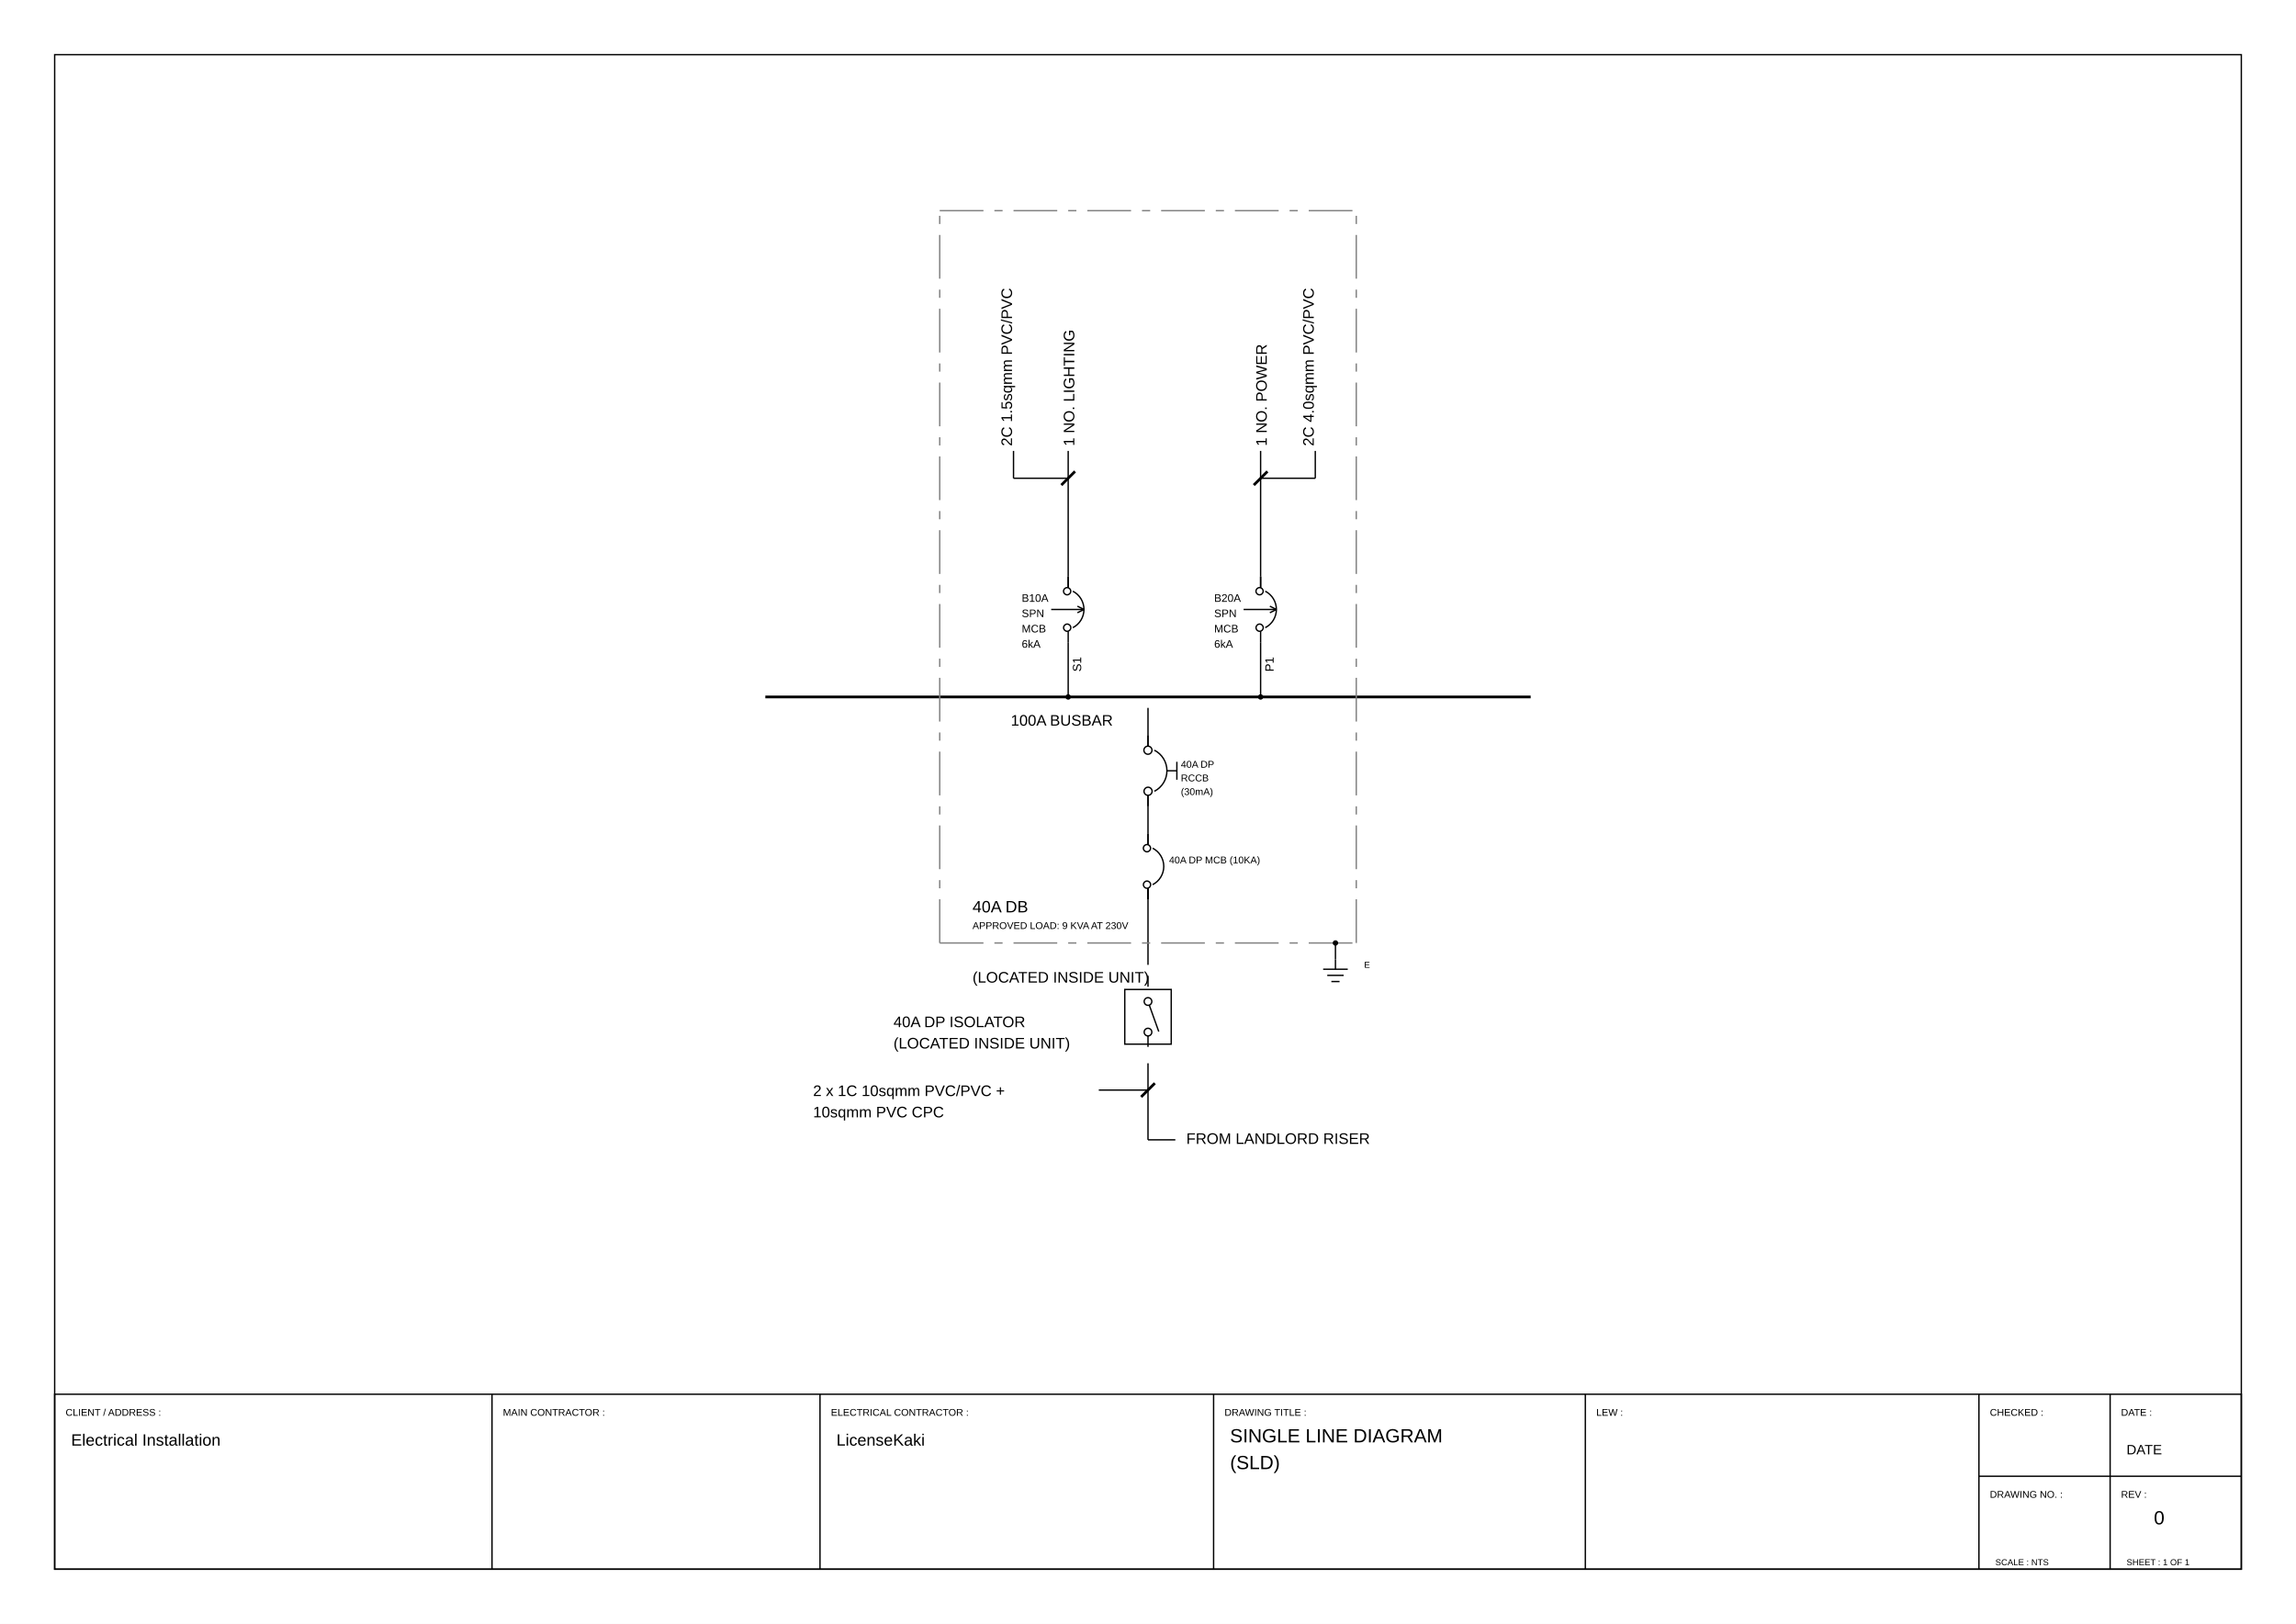
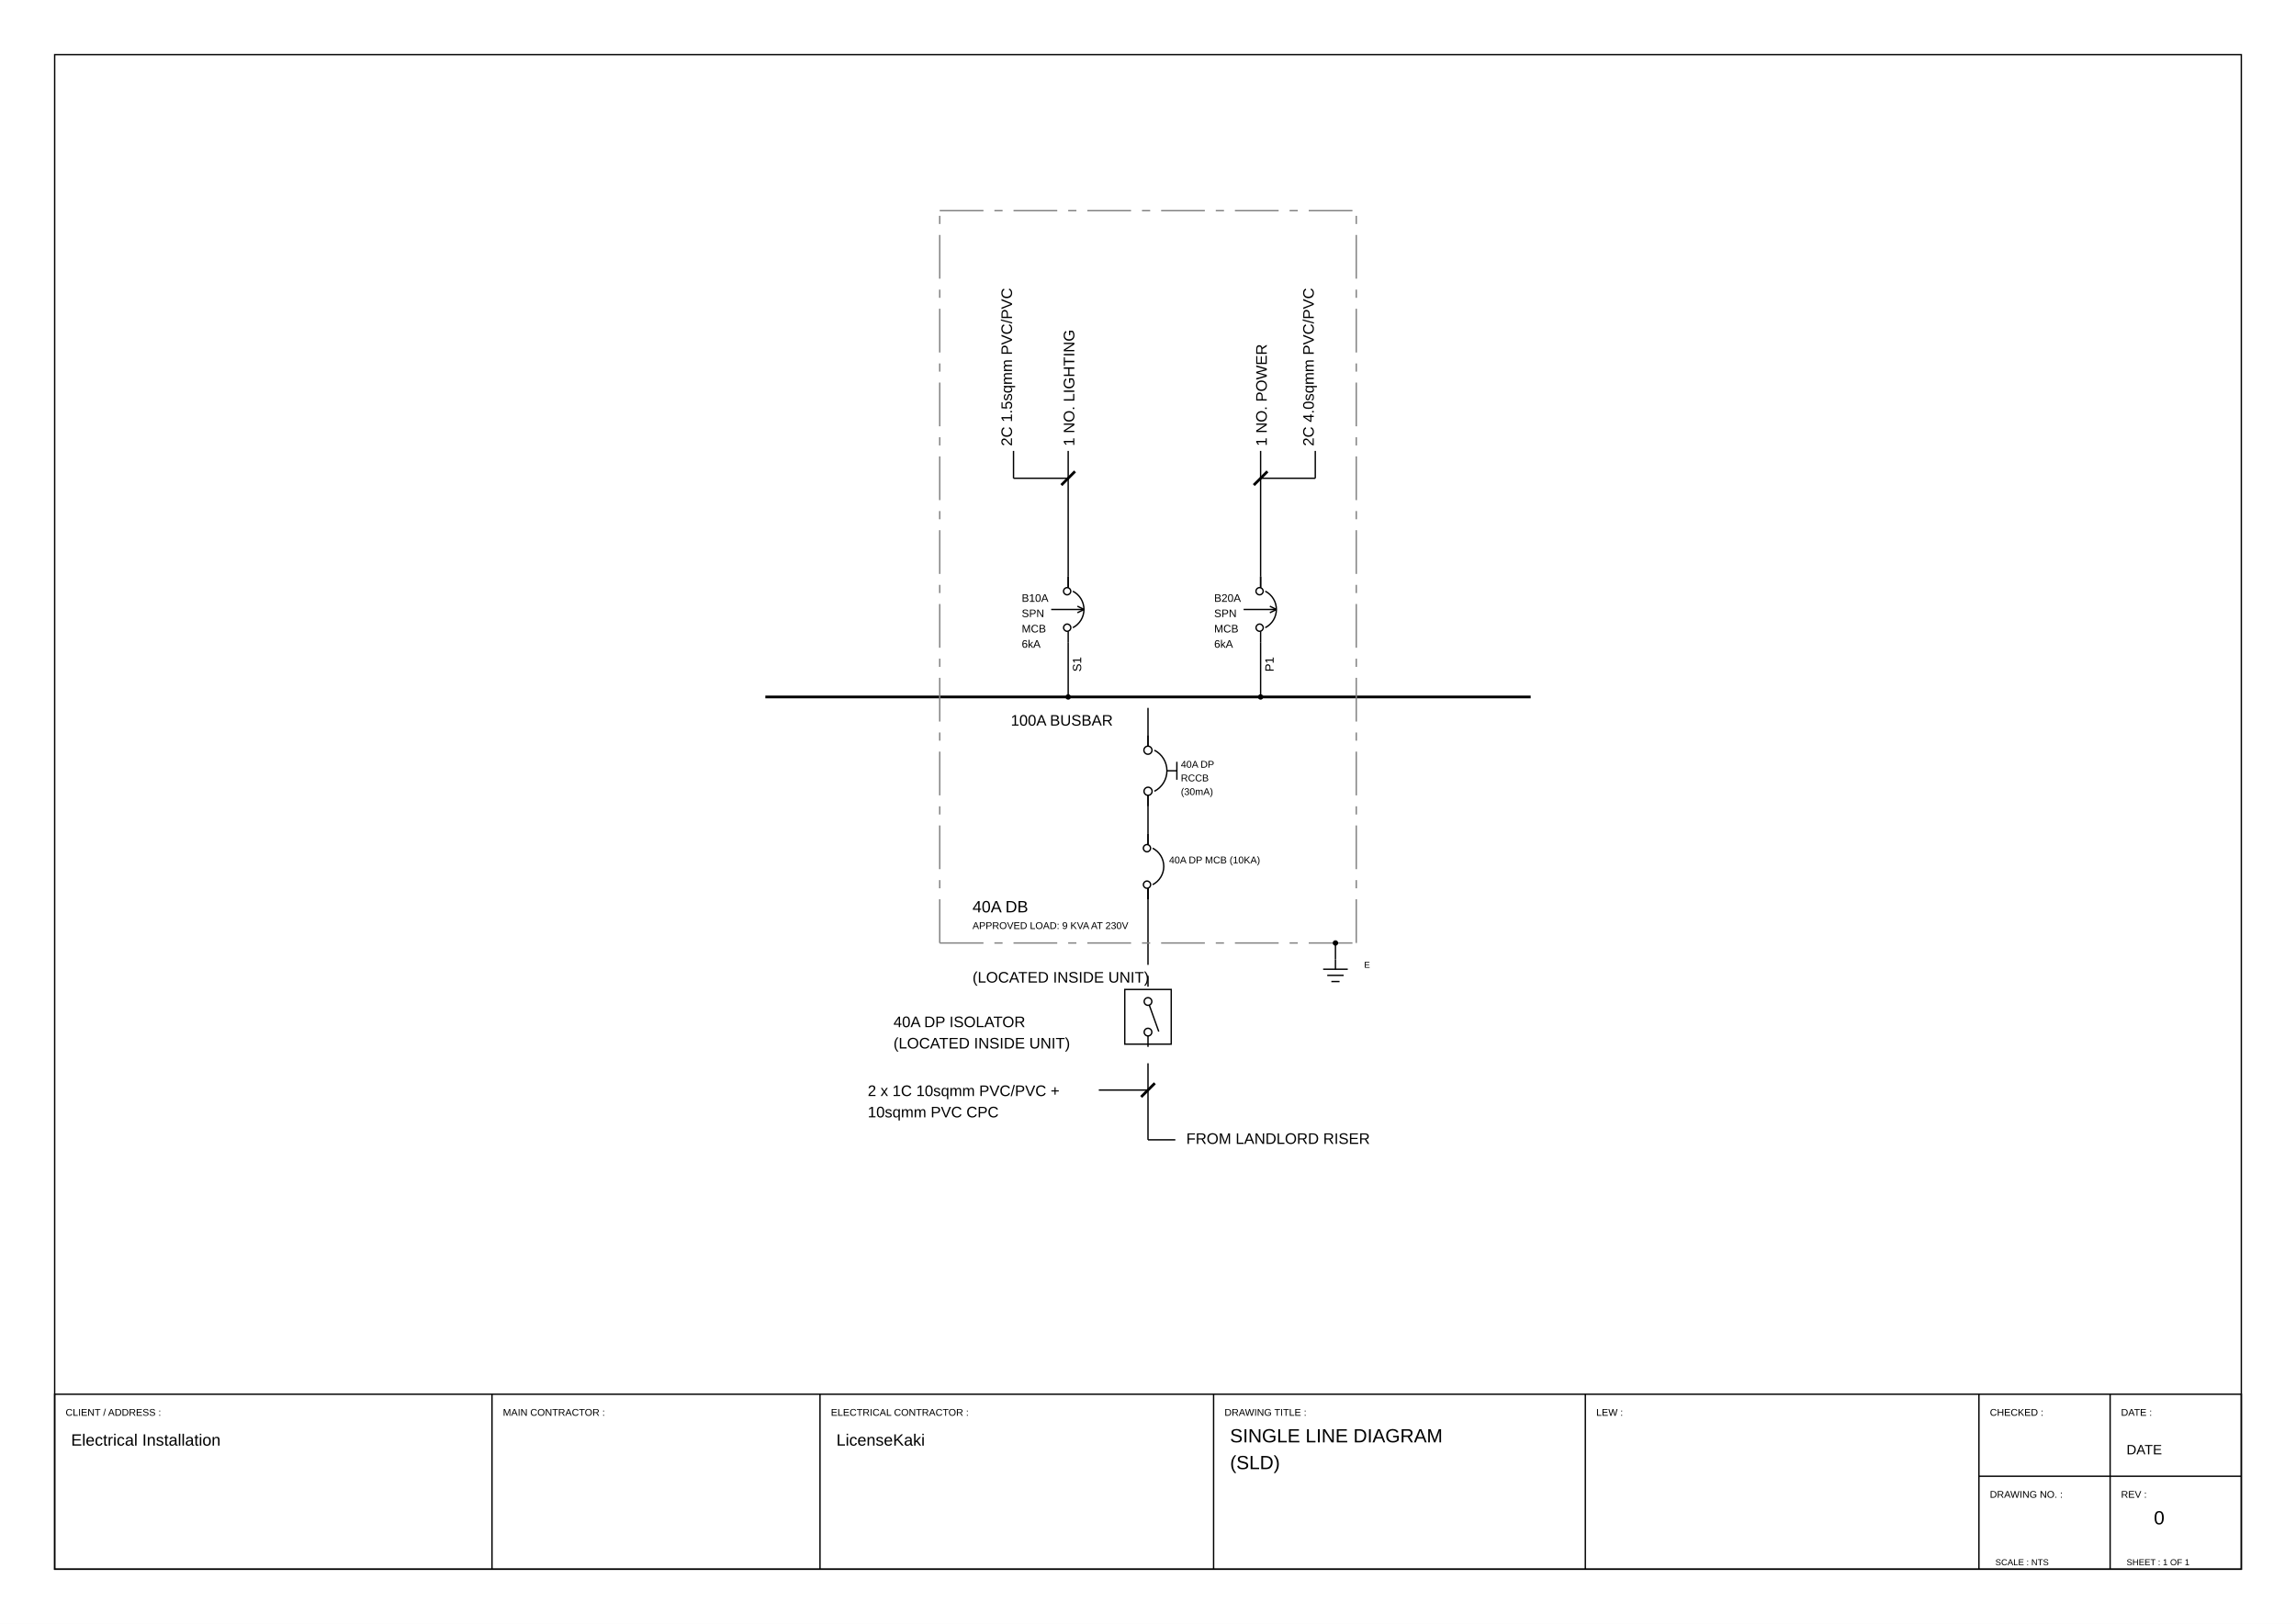
<svg xmlns="http://www.w3.org/2000/svg" viewBox="0 0 420.0 297.0" width="420.0mm" height="297.0mm">
  <rect width="420.0" height="297.0" fill="white" />
  <polygon points="10.00,287.00 410.00,287.00 410.00,10.00 10.00,10.00" stroke="#000000" stroke-width="0.25" fill="none" />
  <polygon points="10.00,287.00 410.00,287.00 410.00,255.00 10.00,255.00" stroke="#000000" stroke-width="0.25" fill="none" />
  <line x1="90.00" y1="255.00" x2="90.00" y2="287.00" stroke="#000000" stroke-width="0.25" fill="none" />
  <line x1="150.00" y1="255.00" x2="150.00" y2="287.00" stroke="#000000" stroke-width="0.25" fill="none" />
  <line x1="222.00" y1="255.00" x2="222.00" y2="287.00" stroke="#000000" stroke-width="0.25" fill="none" />
  <line x1="290.00" y1="255.00" x2="290.00" y2="287.00" stroke="#000000" stroke-width="0.25" fill="none" />
  <line x1="362.00" y1="255.00" x2="362.00" y2="287.00" stroke="#000000" stroke-width="0.25" fill="none" />
  <line x1="362.00" y1="270.00" x2="410.00" y2="270.00" stroke="#000000" stroke-width="0.25" fill="none" />
  <line x1="386.00" y1="255.00" x2="386.00" y2="287.00" stroke="#000000" stroke-width="0.25" fill="none" />
  <text x="12.00" y="258.94" font-family="Arial, Helvetica, sans-serif" font-size="1.8" fill="#000000">CLIENT / ADDRESS :</text>
  <text x="92.00" y="258.94" font-family="Arial, Helvetica, sans-serif" font-size="1.8" fill="#000000">MAIN CONTRACTOR :</text>
  <text x="152.00" y="258.94" font-family="Arial, Helvetica, sans-serif" font-size="1.8" fill="#000000">ELECTRICAL CONTRACTOR :</text>
  <text x="224.00" y="258.94" font-family="Arial, Helvetica, sans-serif" font-size="1.8" fill="#000000">DRAWING TITLE :</text>
  <text x="292.00" y="258.94" font-family="Arial, Helvetica, sans-serif" font-size="1.8" fill="#000000">LEW :</text>
  <text x="364.00" y="258.94" font-family="Arial, Helvetica, sans-serif" font-size="1.8" fill="#000000">CHECKED :</text>
  <text x="388.00" y="258.94" font-family="Arial, Helvetica, sans-serif" font-size="1.8" fill="#000000">DATE :</text>
  <text x="364.00" y="273.94" font-family="Arial, Helvetica, sans-serif" font-size="1.8" fill="#000000">DRAWING NO. :</text>
  <text x="388.00" y="273.94" font-family="Arial, Helvetica, sans-serif" font-size="1.8" fill="#000000">REV :</text>
  <text x="217.00" y="209.21" font-family="Arial, Helvetica, sans-serif" font-size="2.8" fill="#000000">FROM LANDLORD RISER</text>
  <circle cx="210.00" cy="188.77" r="0.70" stroke="#000000" stroke-width="0.25" fill="none" />
  <circle cx="210.00" cy="183.17" r="0.70" stroke="#000000" stroke-width="0.25" fill="none" />
  <polyline points="210.23,183.82 211.97,188.67" stroke="#000000" stroke-width="0.25" fill="none" />
  <polygon points="205.75,190.97 214.25,190.97 214.25,180.97 205.75,180.97" stroke="#000000" stroke-width="0.25" fill="none" />
  <text x="163.44" y="187.86" font-family="Arial, Helvetica, sans-serif" font-size="2.8" fill="#000000">
    <tspan x="163.44">40A DP ISOLATOR</tspan>
    <tspan x="163.44" dy="3.9">(LOCATED INSIDE UNIT)</tspan>
  </text>
  <path d="M 210.85,161.80 A 3.75,3.75 0 0,0 210.85,155.13" stroke="#000000" stroke-width="0.25" fill="none" />
  <circle cx="209.81" cy="155.13" r="0.66" stroke="#000000" stroke-width="0.25" fill="none" />
  <circle cx="209.82" cy="161.80" r="0.66" stroke="#000000" stroke-width="0.25" fill="none" />
  <line x1="210.00" y1="162.47" x2="210.00" y2="164.47" stroke="#000000" stroke-width="0.25" fill="none" />
  <line x1="210.00" y1="154.47" x2="210.00" y2="152.47" stroke="#000000" stroke-width="0.25" fill="none" />
  <text x="213.85" y="157.91" font-family="Arial, Helvetica, sans-serif" font-size="1.8" fill="#000000">40A DP MCB (10KA)</text>
  <path d="M 211.17,144.72 A 4.22,4.22 0 0,0 211.17,137.21" stroke="#000000" stroke-width="0.25" fill="none" />
  <circle cx="209.99" cy="137.21" r="0.74" stroke="#000000" stroke-width="0.25" fill="none" />
  <circle cx="210.01" cy="144.72" r="0.74" stroke="#000000" stroke-width="0.25" fill="none" />
  <line x1="213.47" y1="140.97" x2="215.28" y2="140.97" stroke="#000000" stroke-width="0.25" fill="none" />
  <line x1="215.28" y1="142.61" x2="215.28" y2="139.33" stroke="#000000" stroke-width="0.25" fill="none" />
  <line x1="210.00" y1="145.47" x2="210.00" y2="147.47" stroke="#000000" stroke-width="0.25" fill="none" />
  <line x1="210.00" y1="136.47" x2="210.00" y2="134.47" stroke="#000000" stroke-width="0.25" fill="none" />
  <text x="216.01" y="140.41" font-family="Arial, Helvetica, sans-serif" font-size="1.8" fill="#000000">
    <tspan x="216.01">40A DP</tspan>
    <tspan x="216.01" dy="2.5">RCCB </tspan>
    <tspan x="216.01" dy="2.5">(30mA)</tspan>
  </text>
  <line x1="140.00" y1="127.47" x2="280.00" y2="127.47" stroke="#000000" stroke-width="0.50" fill="none" />
  <text x="184.90" y="132.71" font-family="Arial, Helvetica, sans-serif" font-size="2.8" fill="#000000">100A BUSBAR</text>
  <text x="196.90" y="123.73" font-family="Arial, Helvetica, sans-serif" font-size="2.2" fill="#000000" transform="rotate(-90.0,196.90,122.85)">S1</text>
  <path d="M 196.25,114.80 A 3.75,3.75 0 0,0 196.25,108.13" stroke="#000000" stroke-width="0.25" fill="none" />
  <circle cx="195.21" cy="108.13" r="0.66" stroke="#000000" stroke-width="0.25" fill="none" />
  <circle cx="195.22" cy="114.80" r="0.66" stroke="#000000" stroke-width="0.25" fill="none" />
  <line x1="195.40" y1="115.47" x2="195.40" y2="117.47" stroke="#000000" stroke-width="0.25" fill="none" />
  <line x1="195.40" y1="107.47" x2="195.40" y2="105.47" stroke="#000000" stroke-width="0.25" fill="none" />
  <line x1="192.29" y1="111.47" x2="198.29" y2="111.47" stroke="#000000" stroke-width="0.25" fill="none" />
  <line x1="198.29" y1="111.47" x2="197.09" y2="110.87" stroke="#000000" stroke-width="0.25" fill="none" />
  <line x1="198.29" y1="111.47" x2="197.09" y2="112.07" stroke="#000000" stroke-width="0.25" fill="none" />
  <text x="186.90" y="110.07" font-family="Arial, Helvetica, sans-serif" font-size="2.0" fill="#000000">
    <tspan x="186.90">B10A</tspan>
    <tspan x="186.90" dy="2.8">SPN</tspan>
    <tspan x="186.90" dy="2.8">MCB</tspan>
    <tspan x="186.90" dy="2.8">6kA</tspan>
  </text>
  <text x="195.40" y="82.71" font-family="Arial, Helvetica, sans-serif" font-size="2.8" fill="#000000" transform="rotate(-90.0,195.40,81.59)">1 NO. LIGHTING</text>
  <text x="232.10" y="123.73" font-family="Arial, Helvetica, sans-serif" font-size="2.2" fill="#000000" transform="rotate(-90.0,232.10,122.85)">P1</text>
  <path d="M 231.45,114.80 A 3.75,3.75 0 0,0 231.45,108.13" stroke="#000000" stroke-width="0.25" fill="none" />
  <circle cx="230.41" cy="108.13" r="0.66" stroke="#000000" stroke-width="0.25" fill="none" />
  <circle cx="230.42" cy="114.80" r="0.66" stroke="#000000" stroke-width="0.25" fill="none" />
  <line x1="230.60" y1="115.47" x2="230.60" y2="117.47" stroke="#000000" stroke-width="0.25" fill="none" />
  <line x1="230.60" y1="107.47" x2="230.60" y2="105.47" stroke="#000000" stroke-width="0.25" fill="none" />
  <line x1="227.49" y1="111.47" x2="233.49" y2="111.47" stroke="#000000" stroke-width="0.25" fill="none" />
  <line x1="233.49" y1="111.47" x2="232.29" y2="110.87" stroke="#000000" stroke-width="0.25" fill="none" />
  <line x1="233.49" y1="111.47" x2="232.29" y2="112.07" stroke="#000000" stroke-width="0.25" fill="none" />
  <text x="222.10" y="110.07" font-family="Arial, Helvetica, sans-serif" font-size="2.0" fill="#000000">
    <tspan x="222.10">B20A</tspan>
    <tspan x="222.10" dy="2.8">SPN</tspan>
    <tspan x="222.10" dy="2.8">MCB</tspan>
    <tspan x="222.10" dy="2.8">6kA</tspan>
  </text>
  <text x="230.60" y="82.71" font-family="Arial, Helvetica, sans-serif" font-size="2.8" fill="#000000" transform="rotate(-90.0,230.60,81.59)">1 NO. POWER</text>
  <text x="184.00" y="82.71" font-family="Arial, Helvetica, sans-serif" font-size="2.8" fill="#000000" transform="rotate(-90.0,184.00,81.59)">2C 1.5sqmm PVC/PVC</text>
  <text x="239.20" y="82.71" font-family="Arial, Helvetica, sans-serif" font-size="2.8" fill="#000000" transform="rotate(-90.0,239.20,81.59)">2C 4.0sqmm PVC/PVC</text>
  <text x="177.90" y="166.87" font-family="Arial, Helvetica, sans-serif" font-size="3.0" fill="#000000">40A DB</text>
  <text x="177.90" y="169.91" font-family="Arial, Helvetica, sans-serif" font-size="1.8" fill="#000000">APPROVED LOAD: 9 KVA AT 230V</text>
  <text x="177.90" y="179.71" font-family="Arial, Helvetica, sans-serif" font-size="2.8" fill="#000000">(LOCATED INSIDE UNIT)</text>
  <line x1="244.29" y1="175.47" x2="244.29" y2="177.27" stroke="#000000" stroke-width="0.25" fill="none" />
  <line x1="242.04" y1="177.27" x2="246.54" y2="177.27" stroke="#000000" stroke-width="0.25" fill="none" />
  <line x1="242.79" y1="178.39" x2="245.79" y2="178.39" stroke="#000000" stroke-width="0.25" fill="none" />
  <line x1="243.54" y1="179.52" x2="245.04" y2="179.52" stroke="#000000" stroke-width="0.25" fill="none" />
  <text x="249.54" y="177.00" font-family="Arial, Helvetica, sans-serif" font-size="1.6" fill="#000000">E</text>
-   <text x="148.73" y="200.46" font-family="Arial, Helvetica, sans-serif" font-size="2.8" fill="#000000">
-     <tspan x="148.73">2 x 1C 10sqmm PVC/PVC +</tspan>
-     <tspan x="148.73" dy="3.9">10sqmm PVC CPC</tspan>
+   <text x="158.73" y="200.46" font-family="Arial, Helvetica, sans-serif" font-size="2.8" fill="#000000">
+     <tspan x="158.73">2 x 1C 10sqmm PVC/PVC +</tspan>
+     <tspan x="158.73" dy="3.9">10sqmm PVC CPC</tspan>
  </text>
  <line x1="210.00" y1="208.47" x2="215.00" y2="208.47" stroke="#000000" stroke-width="0.25" fill="none" />
  <line x1="210.00" y1="208.47" x2="210.00" y2="194.47" stroke="#000000" stroke-width="0.25" fill="none" />
  <line x1="208.75" y1="200.62" x2="211.25" y2="198.12" stroke="#000000" stroke-width="0.50" fill="none" />
  <line x1="210.00" y1="199.37" x2="201.00" y2="199.37" stroke="#000000" stroke-width="0.25" fill="none" />
  <line x1="210.00" y1="191.47" x2="210.00" y2="189.47" stroke="#000000" stroke-width="0.25" fill="none" />
  <line x1="210.00" y1="180.47" x2="210.00" y2="178.47" stroke="#000000" stroke-width="0.25" fill="none" />
  <line x1="210.00" y1="176.47" x2="210.00" y2="162.47" stroke="#000000" stroke-width="0.25" fill="none" />
  <line x1="210.00" y1="164.47" x2="210.00" y2="162.47" stroke="#000000" stroke-width="0.25" fill="none" />
  <line x1="210.00" y1="154.47" x2="210.00" y2="152.47" stroke="#000000" stroke-width="0.25" fill="none" />
  <line x1="210.00" y1="152.47" x2="210.00" y2="147.47" stroke="#000000" stroke-width="0.25" fill="none" />
  <line x1="210.00" y1="147.47" x2="210.00" y2="145.47" stroke="#000000" stroke-width="0.25" fill="none" />
  <line x1="210.00" y1="136.47" x2="210.00" y2="134.47" stroke="#000000" stroke-width="0.25" fill="none" />
  <line x1="210.00" y1="134.47" x2="210.00" y2="129.47" stroke="#000000" stroke-width="0.25" fill="none" />
  <line x1="195.40" y1="127.47" x2="195.40" y2="117.47" stroke="#000000" stroke-width="0.25" fill="none" />
  <line x1="195.40" y1="107.47" x2="195.40" y2="105.47" stroke="#000000" stroke-width="0.25" fill="none" />
  <line x1="195.40" y1="105.47" x2="195.40" y2="82.47" stroke="#000000" stroke-width="0.25" fill="none" />
  <line x1="230.60" y1="127.47" x2="230.60" y2="117.47" stroke="#000000" stroke-width="0.25" fill="none" />
  <line x1="230.60" y1="107.47" x2="230.60" y2="105.47" stroke="#000000" stroke-width="0.25" fill="none" />
  <line x1="230.60" y1="105.47" x2="230.60" y2="82.47" stroke="#000000" stroke-width="0.25" fill="none" />
  <line x1="185.40" y1="87.47" x2="195.40" y2="87.47" stroke="#000000" stroke-width="0.25" fill="none" />
  <line x1="194.15" y1="88.72" x2="196.65" y2="86.22" stroke="#000000" stroke-width="0.50" fill="none" />
  <line x1="185.40" y1="87.47" x2="185.40" y2="82.47" stroke="#000000" stroke-width="0.25" fill="none" />
  <line x1="230.60" y1="87.47" x2="240.60" y2="87.47" stroke="#000000" stroke-width="0.25" fill="none" />
  <line x1="229.35" y1="88.72" x2="231.85" y2="86.22" stroke="#000000" stroke-width="0.50" fill="none" />
  <line x1="240.60" y1="87.47" x2="240.60" y2="82.47" stroke="#000000" stroke-width="0.25" fill="none" />
  <line x1="244.29" y1="172.47" x2="244.29" y2="175.47" stroke="#000000" stroke-width="0.25" fill="none" />
  <line x1="171.90" y1="172.47" x2="179.90" y2="172.47" stroke="#808080" stroke-width="0.25" fill="none" />
  <line x1="181.90" y1="172.47" x2="183.40" y2="172.47" stroke="#808080" stroke-width="0.25" fill="none" />
  <line x1="185.40" y1="172.47" x2="193.40" y2="172.47" stroke="#808080" stroke-width="0.25" fill="none" />
  <line x1="195.40" y1="172.47" x2="196.90" y2="172.47" stroke="#808080" stroke-width="0.25" fill="none" />
  <line x1="198.90" y1="172.47" x2="206.90" y2="172.47" stroke="#808080" stroke-width="0.25" fill="none" />
  <line x1="208.90" y1="172.47" x2="210.40" y2="172.47" stroke="#808080" stroke-width="0.25" fill="none" />
  <line x1="212.40" y1="172.47" x2="220.40" y2="172.47" stroke="#808080" stroke-width="0.25" fill="none" />
  <line x1="222.40" y1="172.47" x2="223.90" y2="172.47" stroke="#808080" stroke-width="0.25" fill="none" />
  <line x1="225.90" y1="172.47" x2="233.90" y2="172.47" stroke="#808080" stroke-width="0.25" fill="none" />
  <line x1="235.90" y1="172.47" x2="237.40" y2="172.47" stroke="#808080" stroke-width="0.25" fill="none" />
  <line x1="239.40" y1="172.47" x2="247.40" y2="172.47" stroke="#808080" stroke-width="0.25" fill="none" />
  <line x1="171.90" y1="38.53" x2="179.90" y2="38.53" stroke="#808080" stroke-width="0.25" fill="none" />
  <line x1="181.90" y1="38.53" x2="183.40" y2="38.53" stroke="#808080" stroke-width="0.25" fill="none" />
  <line x1="185.40" y1="38.53" x2="193.40" y2="38.53" stroke="#808080" stroke-width="0.25" fill="none" />
  <line x1="195.40" y1="38.53" x2="196.90" y2="38.53" stroke="#808080" stroke-width="0.25" fill="none" />
  <line x1="198.90" y1="38.53" x2="206.90" y2="38.53" stroke="#808080" stroke-width="0.25" fill="none" />
  <line x1="208.90" y1="38.53" x2="210.40" y2="38.53" stroke="#808080" stroke-width="0.25" fill="none" />
  <line x1="212.40" y1="38.53" x2="220.40" y2="38.53" stroke="#808080" stroke-width="0.25" fill="none" />
  <line x1="222.40" y1="38.53" x2="223.90" y2="38.53" stroke="#808080" stroke-width="0.25" fill="none" />
  <line x1="225.90" y1="38.53" x2="233.90" y2="38.53" stroke="#808080" stroke-width="0.25" fill="none" />
  <line x1="235.90" y1="38.53" x2="237.40" y2="38.53" stroke="#808080" stroke-width="0.25" fill="none" />
  <line x1="239.40" y1="38.53" x2="247.40" y2="38.53" stroke="#808080" stroke-width="0.25" fill="none" />
  <line x1="171.90" y1="172.47" x2="171.90" y2="164.47" stroke="#808080" stroke-width="0.25" fill="none" />
  <line x1="171.90" y1="162.47" x2="171.90" y2="160.97" stroke="#808080" stroke-width="0.25" fill="none" />
  <line x1="171.90" y1="158.97" x2="171.90" y2="150.97" stroke="#808080" stroke-width="0.25" fill="none" />
  <line x1="171.90" y1="148.97" x2="171.90" y2="147.47" stroke="#808080" stroke-width="0.25" fill="none" />
  <line x1="171.90" y1="145.47" x2="171.90" y2="137.47" stroke="#808080" stroke-width="0.25" fill="none" />
  <line x1="171.90" y1="135.47" x2="171.90" y2="133.97" stroke="#808080" stroke-width="0.25" fill="none" />
  <line x1="171.90" y1="131.97" x2="171.90" y2="123.97" stroke="#808080" stroke-width="0.25" fill="none" />
  <line x1="171.90" y1="121.97" x2="171.90" y2="120.47" stroke="#808080" stroke-width="0.25" fill="none" />
  <line x1="171.90" y1="118.47" x2="171.90" y2="110.47" stroke="#808080" stroke-width="0.25" fill="none" />
  <line x1="171.90" y1="108.47" x2="171.90" y2="106.97" stroke="#808080" stroke-width="0.25" fill="none" />
  <line x1="171.90" y1="104.97" x2="171.90" y2="96.97" stroke="#808080" stroke-width="0.25" fill="none" />
  <line x1="171.90" y1="94.97" x2="171.90" y2="93.47" stroke="#808080" stroke-width="0.25" fill="none" />
  <line x1="171.90" y1="91.47" x2="171.90" y2="83.47" stroke="#808080" stroke-width="0.25" fill="none" />
  <line x1="171.90" y1="81.47" x2="171.90" y2="79.97" stroke="#808080" stroke-width="0.25" fill="none" />
  <line x1="171.90" y1="77.97" x2="171.90" y2="69.97" stroke="#808080" stroke-width="0.25" fill="none" />
  <line x1="171.90" y1="67.97" x2="171.90" y2="66.47" stroke="#808080" stroke-width="0.25" fill="none" />
  <line x1="171.90" y1="64.47" x2="171.90" y2="56.47" stroke="#808080" stroke-width="0.25" fill="none" />
  <line x1="171.90" y1="54.47" x2="171.90" y2="52.97" stroke="#808080" stroke-width="0.25" fill="none" />
  <line x1="171.90" y1="50.97" x2="171.90" y2="42.97" stroke="#808080" stroke-width="0.25" fill="none" />
  <line x1="171.90" y1="40.97" x2="171.90" y2="39.47" stroke="#808080" stroke-width="0.25" fill="none" />
  <line x1="248.10" y1="172.47" x2="248.10" y2="164.47" stroke="#808080" stroke-width="0.25" fill="none" />
  <line x1="248.10" y1="162.47" x2="248.10" y2="160.97" stroke="#808080" stroke-width="0.25" fill="none" />
  <line x1="248.10" y1="158.97" x2="248.10" y2="150.97" stroke="#808080" stroke-width="0.25" fill="none" />
  <line x1="248.10" y1="148.97" x2="248.10" y2="147.47" stroke="#808080" stroke-width="0.25" fill="none" />
  <line x1="248.10" y1="145.47" x2="248.10" y2="137.47" stroke="#808080" stroke-width="0.25" fill="none" />
  <line x1="248.10" y1="135.47" x2="248.10" y2="133.97" stroke="#808080" stroke-width="0.25" fill="none" />
  <line x1="248.10" y1="131.97" x2="248.10" y2="123.97" stroke="#808080" stroke-width="0.25" fill="none" />
  <line x1="248.10" y1="121.97" x2="248.10" y2="120.47" stroke="#808080" stroke-width="0.25" fill="none" />
  <line x1="248.10" y1="118.47" x2="248.10" y2="110.47" stroke="#808080" stroke-width="0.25" fill="none" />
  <line x1="248.10" y1="108.47" x2="248.10" y2="106.97" stroke="#808080" stroke-width="0.25" fill="none" />
  <line x1="248.10" y1="104.97" x2="248.10" y2="96.97" stroke="#808080" stroke-width="0.25" fill="none" />
  <line x1="248.10" y1="94.97" x2="248.10" y2="93.47" stroke="#808080" stroke-width="0.25" fill="none" />
  <line x1="248.10" y1="91.47" x2="248.10" y2="83.47" stroke="#808080" stroke-width="0.25" fill="none" />
  <line x1="248.10" y1="81.47" x2="248.10" y2="79.97" stroke="#808080" stroke-width="0.25" fill="none" />
  <line x1="248.10" y1="77.97" x2="248.10" y2="69.97" stroke="#808080" stroke-width="0.25" fill="none" />
  <line x1="248.10" y1="67.97" x2="248.10" y2="66.47" stroke="#808080" stroke-width="0.25" fill="none" />
  <line x1="248.10" y1="64.47" x2="248.10" y2="56.47" stroke="#808080" stroke-width="0.25" fill="none" />
  <line x1="248.10" y1="54.47" x2="248.10" y2="52.97" stroke="#808080" stroke-width="0.25" fill="none" />
  <line x1="248.10" y1="50.97" x2="248.10" y2="42.97" stroke="#808080" stroke-width="0.25" fill="none" />
  <line x1="248.10" y1="40.97" x2="248.10" y2="39.47" stroke="#808080" stroke-width="0.25" fill="none" />
  <circle cx="195.40" cy="127.47" r="0.50" fill="rgb(0,0,0)" stroke="none" />
  <circle cx="230.60" cy="127.47" r="0.50" fill="rgb(0,0,0)" stroke="none" />
  <circle cx="244.29" cy="172.47" r="0.50" fill="rgb(0,0,0)" stroke="none" />
  <text x="13.00" y="264.40" font-family="Arial, Helvetica, sans-serif" font-size="3.0" fill="#000000">Electrical Installation</text>
  <text x="153.00" y="264.40" font-family="Arial, Helvetica, sans-serif" font-size="3.0" fill="#000000">LicenseKaki</text>
  <text x="225.00" y="263.80" font-family="Arial, Helvetica, sans-serif" font-size="3.5" fill="#000000">
    <tspan x="225.00">SINGLE LINE DIAGRAM</tspan>
    <tspan x="225.00" dy="4.9">(SLD)</tspan>
  </text>
  <text x="389.00" y="266.00" font-family="Arial, Helvetica, sans-serif" font-size="2.5" fill="#000000">DATE</text>
  <text x="365.00" y="278.00" font-family="Arial, Helvetica, sans-serif" font-size="2.5" fill="#000000" />
  <text x="394.00" y="278.80" font-family="Arial, Helvetica, sans-serif" font-size="3.5" fill="#000000">0</text>
  <text x="365.00" y="286.28" font-family="Arial, Helvetica, sans-serif" font-size="1.6" fill="#000000">SCALE : NTS</text>
  <text x="389.00" y="286.28" font-family="Arial, Helvetica, sans-serif" font-size="1.6" fill="#000000">SHEET : 1 OF 1</text>
</svg>
